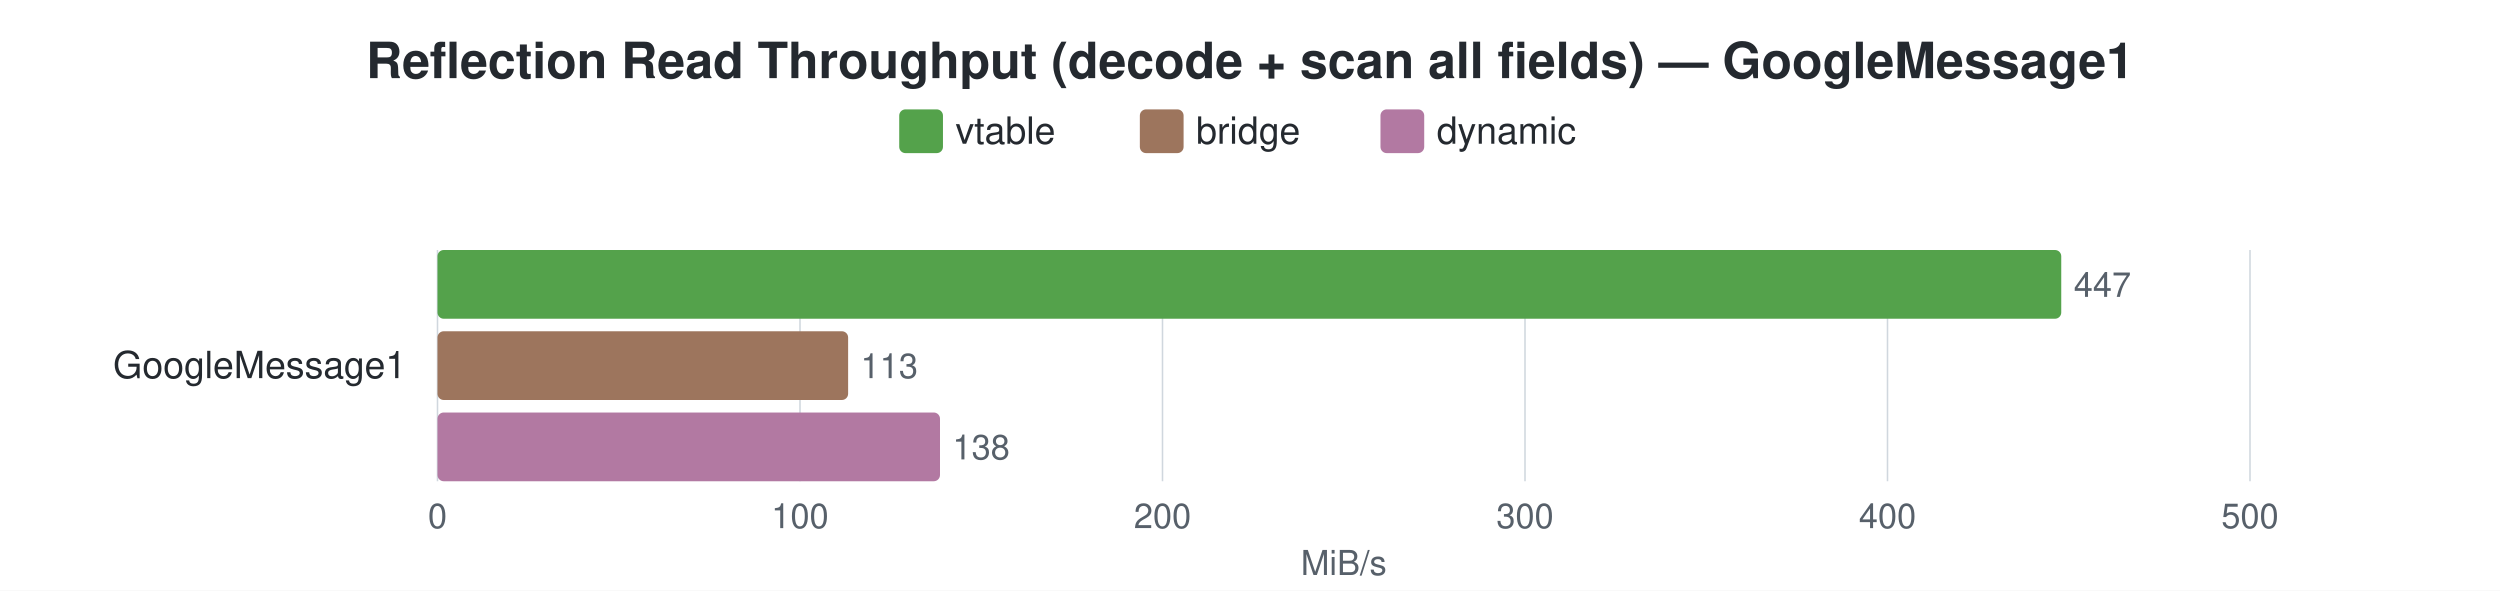
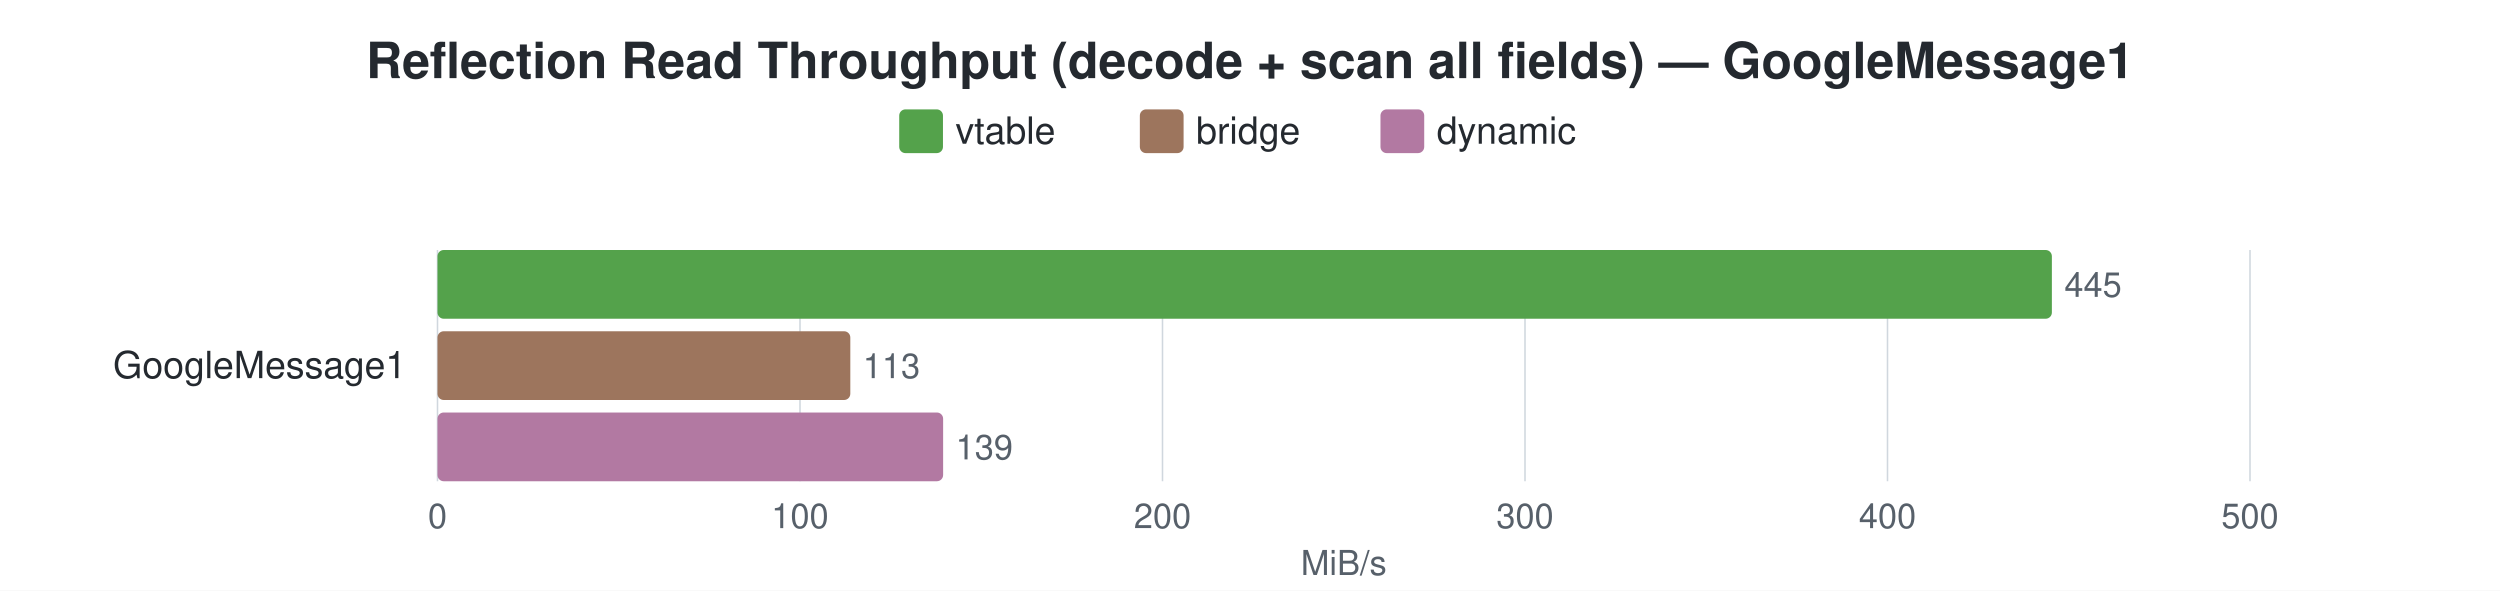
<svg xmlns="http://www.w3.org/2000/svg" width="800" height="189" viewBox="0 0 800 189">
  <style>
    text { font-family: -apple-system, BlinkMacSystemFont, "Segoe UI", Helvetica, Arial, sans-serif; }
    .title { font-size: 16px; font-weight: 600; fill: #24292f; }
    .label { font-size: 12px; fill: #24292f; }
    .value { font-size: 11px; fill: #57606a; }
    .axis-label { font-size: 11px; fill: #57606a; }
    .legend-text { font-size: 12px; fill: #24292f; }
    .grid { stroke: #d0d7de; stroke-width: 0.5; }
  </style>
  <rect width="100%" height="100%" fill="white" />
  <text x="400.0" y="25" text-anchor="middle" class="title">Reflection Read Throughput (decode + scan all fields) — GoogleMessage1</text>
  <rect x="287.75" y="35" width="14" height="14" rx="2" fill="#54A24B" />
  <text x="305.75" y="46" class="legend-text">vtable</text>
  <rect x="364.75" y="35" width="14" height="14" rx="2" fill="#9D755D" />
  <text x="382.75" y="46" class="legend-text">bridge</text>
  <rect x="441.75" y="35" width="14" height="14" rx="2" fill="#B279A2" />
  <text x="459.75" y="46" class="legend-text">dynamic</text>
  <line x1="140.0" y1="80" x2="140.0" y2="154" class="grid" />
  <text x="140.0" y="169" text-anchor="middle" class="axis-label">0</text>
  <line x1="256.0" y1="80" x2="256.0" y2="154" class="grid" />
  <text x="256.0" y="169" text-anchor="middle" class="axis-label">100</text>
  <line x1="372.0" y1="80" x2="372.0" y2="154" class="grid" />
  <text x="372.0" y="169" text-anchor="middle" class="axis-label">200</text>
  <line x1="488.0" y1="80" x2="488.0" y2="154" class="grid" />
  <text x="488.0" y="169" text-anchor="middle" class="axis-label">300</text>
  <line x1="604.0" y1="80" x2="604.0" y2="154" class="grid" />
  <text x="604.0" y="169" text-anchor="middle" class="axis-label">400</text>
  <line x1="720.0" y1="80" x2="720.0" y2="154" class="grid" />
  <text x="720.0" y="169" text-anchor="middle" class="axis-label">500</text>
  <text x="430.0" y="184" text-anchor="middle" class="axis-label">MiB/s</text>
  <text x="130" y="121.0" text-anchor="end" class="label">GoogleMessage1</text>
-   <rect x="140" y="80.0" width="519.6" height="22" rx="2" fill="#54A24B" />
-   <text x="663.6" y="95.0" class="value">447</text>
-   <rect x="140" y="106.0" width="131.4" height="22" rx="2" fill="#9D755D" />
-   <text x="275.4" y="121.0" class="value">113</text>
-   <rect x="140" y="132.0" width="160.8" height="22" rx="2" fill="#B279A2" />
-   <text x="304.8" y="147.0" class="value">138</text>
+   <rect x="140" y="80.0" width="516.6" height="22" rx="2" fill="#54A24B" />
+   <text x="660.6" y="95.0" class="value">445</text>
+   <rect x="140" y="106.0" width="132.1" height="22" rx="2" fill="#9D755D" />
+   <text x="276.1" y="121.0" class="value">113</text>
+   <rect x="140" y="132.0" width="161.8" height="22" rx="2" fill="#B279A2" />
+   <text x="305.8" y="147.0" class="value">139</text>
</svg>
